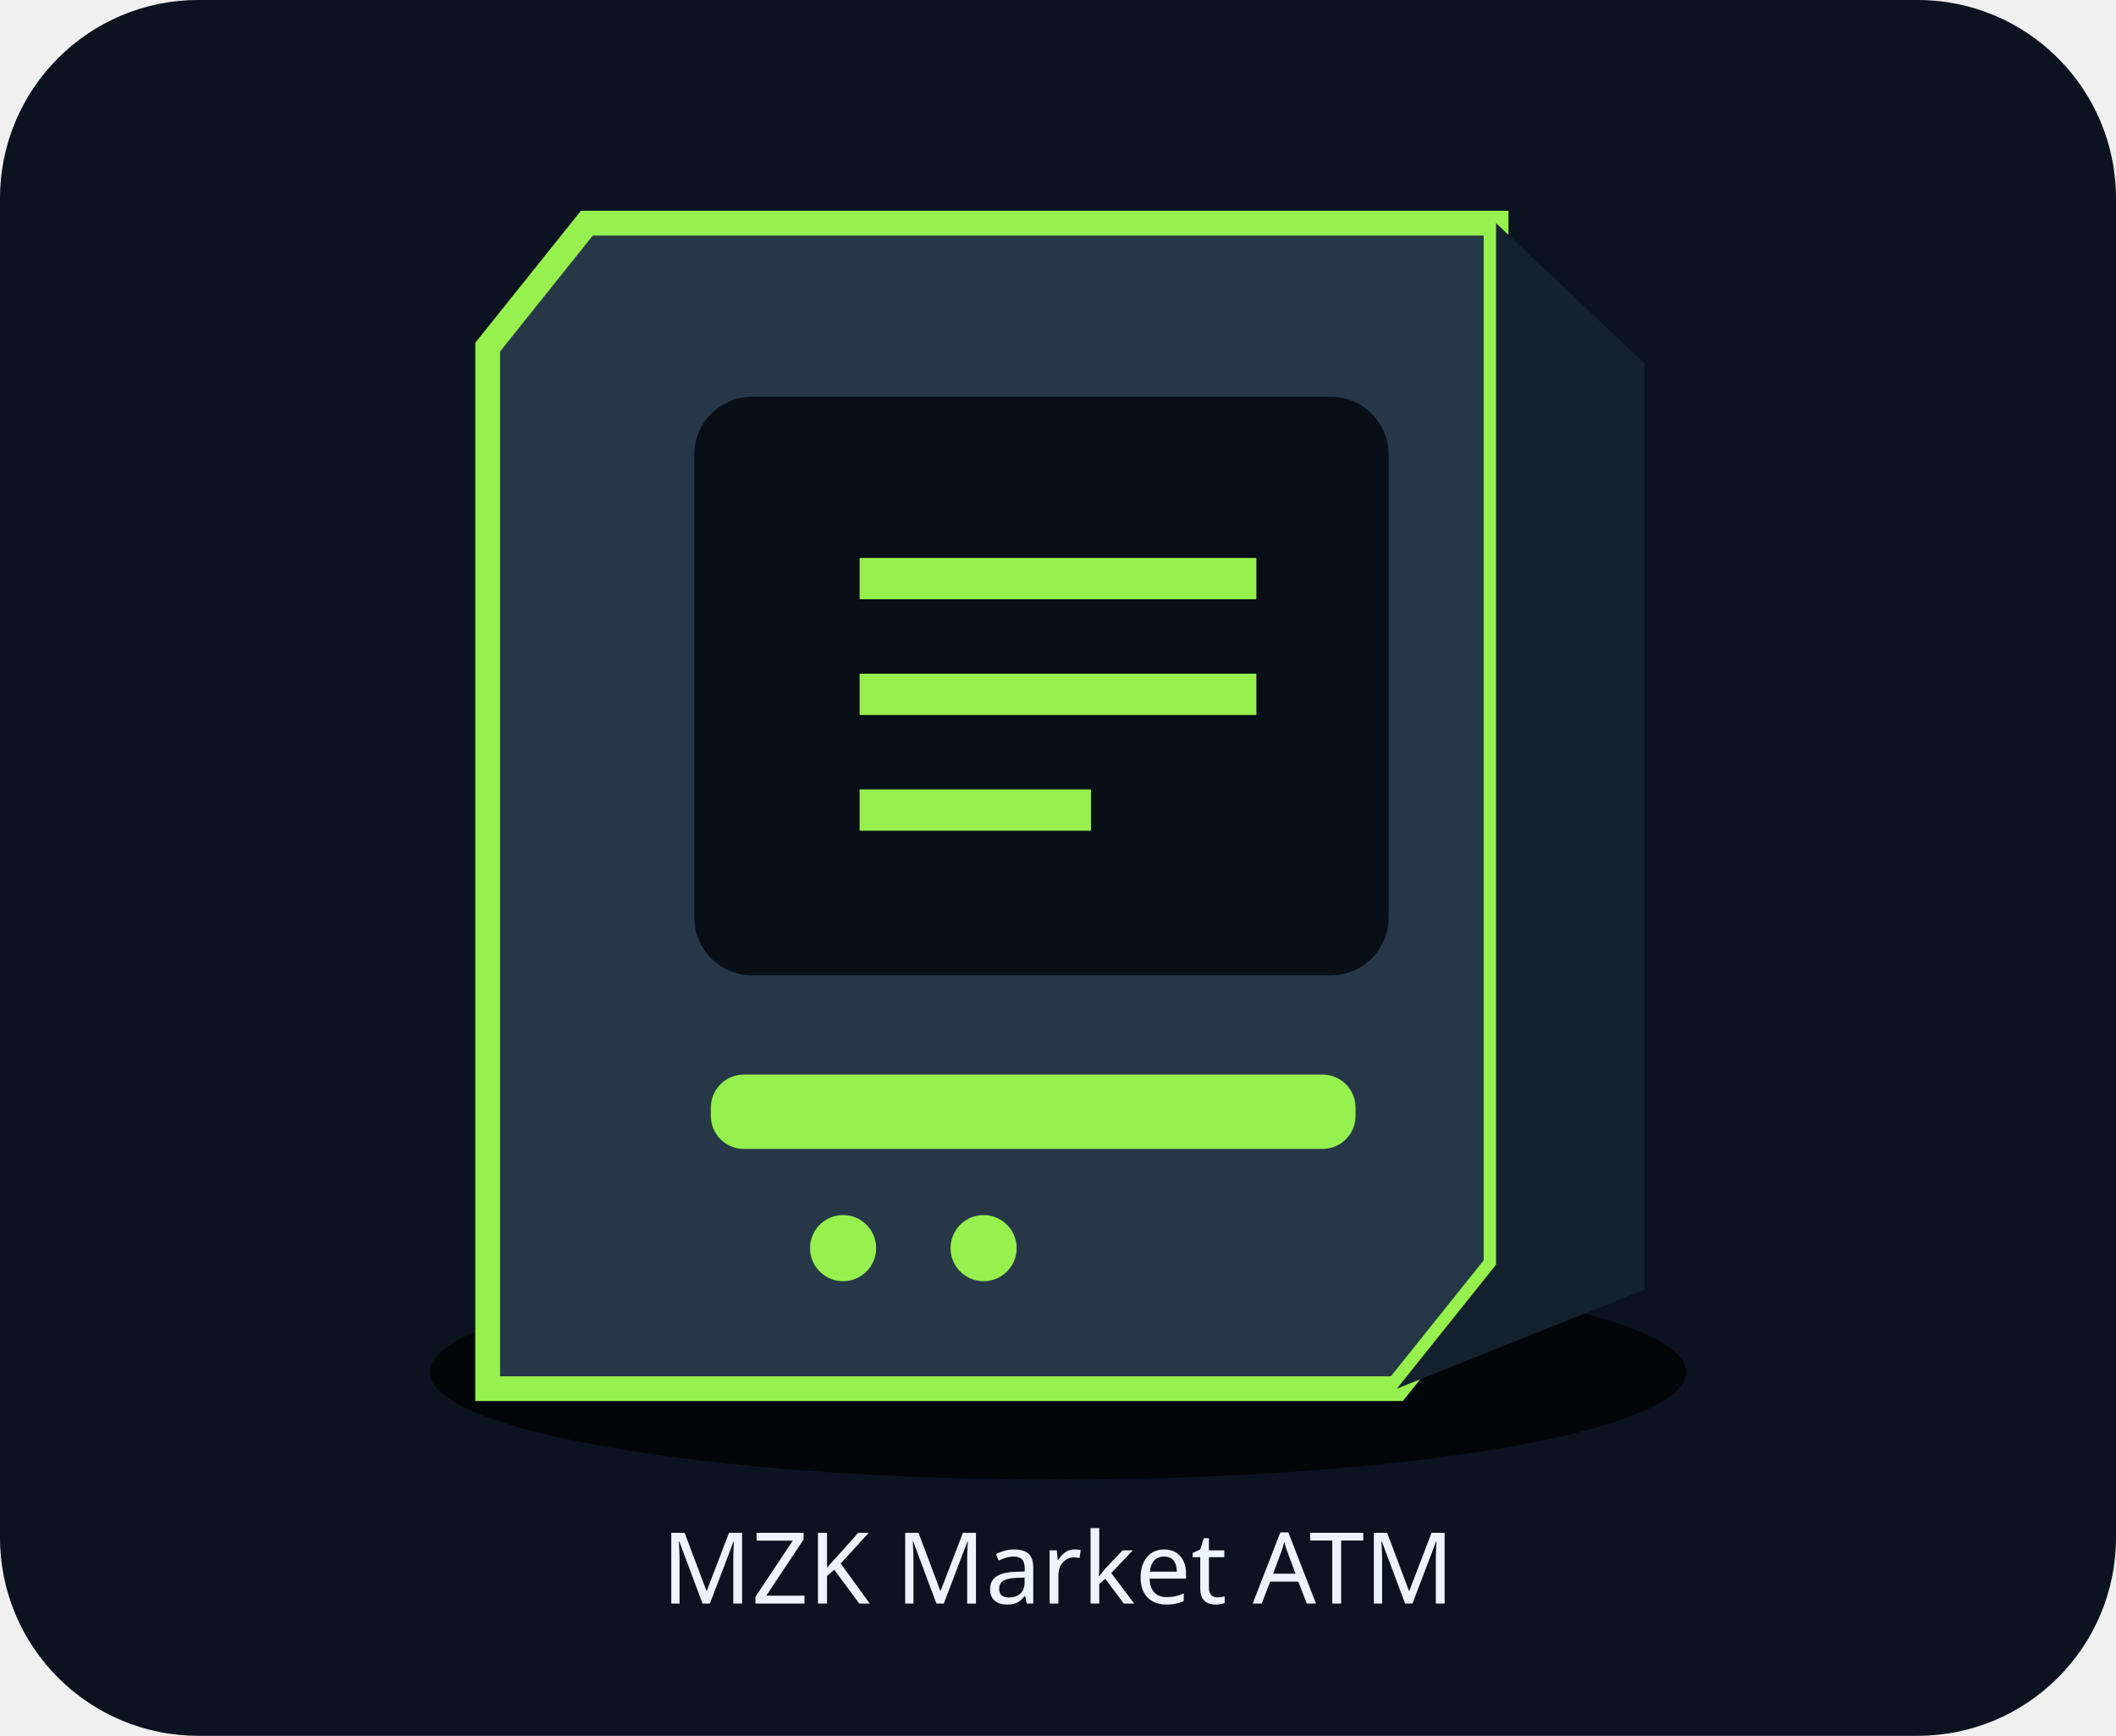
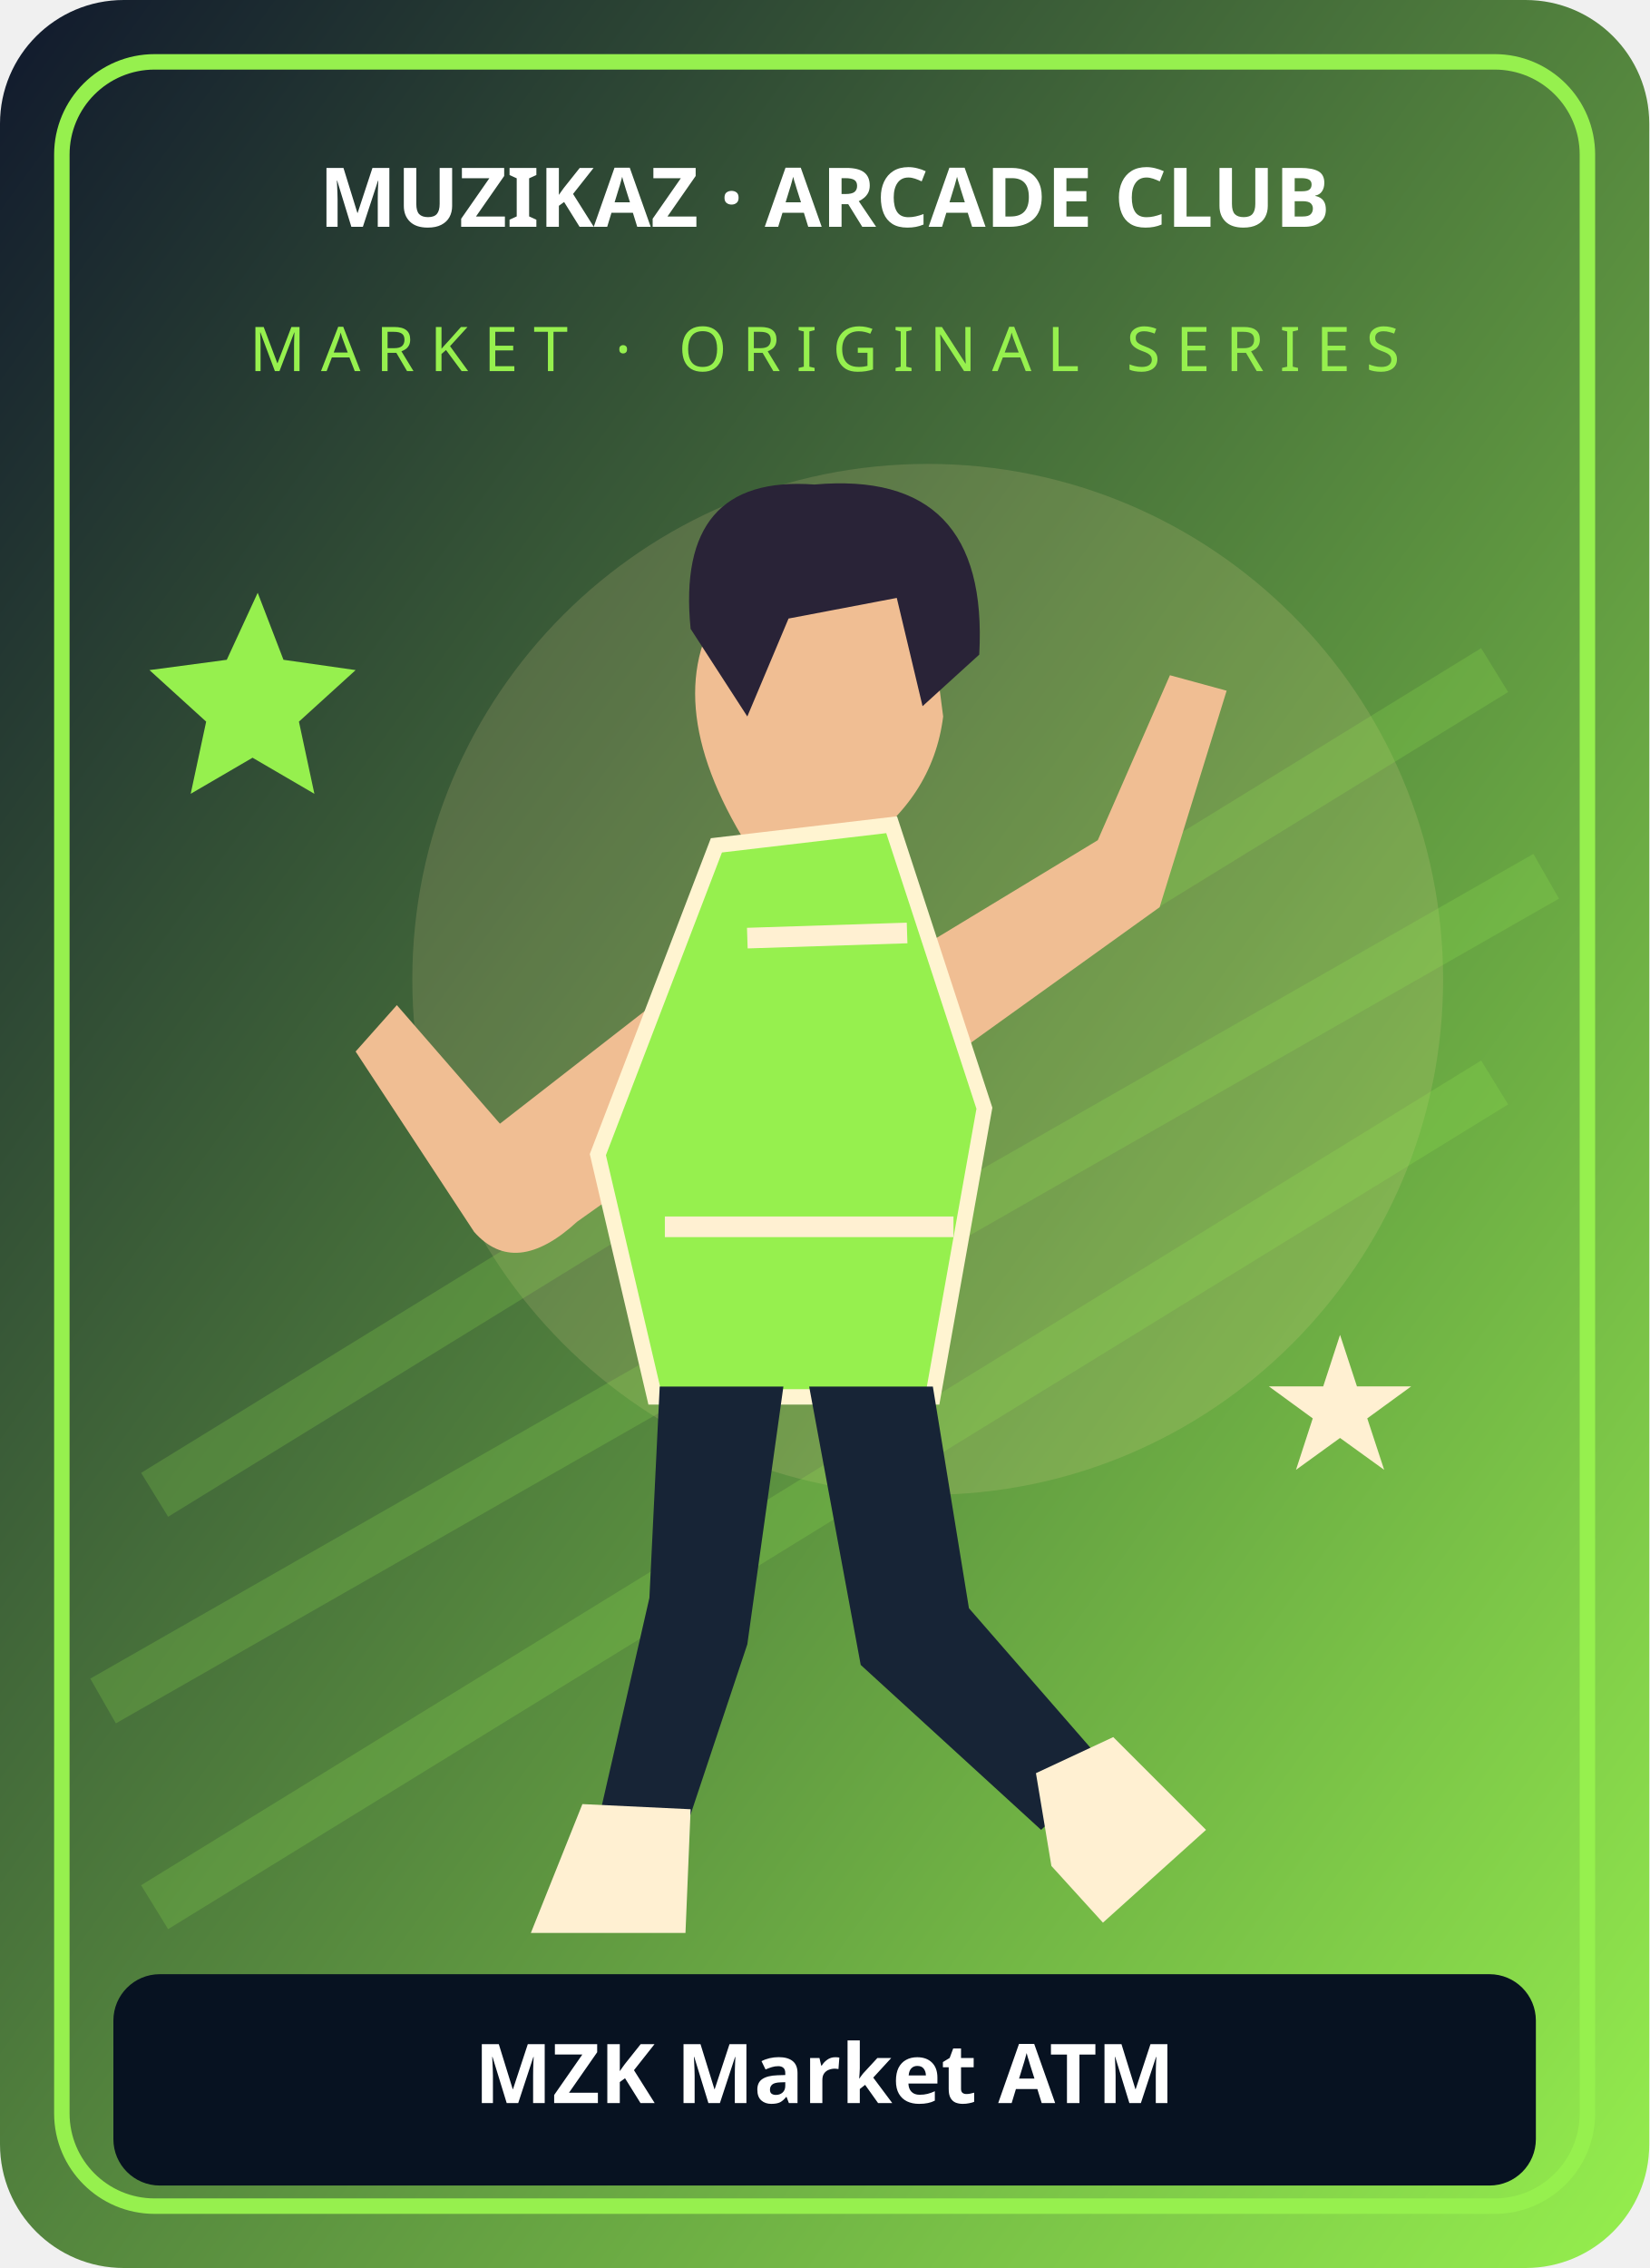
- <svg xmlns="http://www.w3.org/2000/svg" viewBox="0 0 256 210" role="img" aria-labelledby="title desc">
-   <rect width="256" height="210" rx="24" fill="#0b1320" />
-   <ellipse cx="128" cy="166" rx="76" ry="13" fill="#020609" />
-   <path d="M71 27h110v126l-12 15H59V42z" fill="#263847" stroke="#96f04e" stroke-width="3" />
-   <path d="m181 27 18 17v112l-30 12 12-15z" fill="#14212e" />
-   <rect x="84" y="48" width="84" height="70" rx="7" fill="#080f17" />
-   <path d="M104 70h48m-48 14h48m-48 14h28" stroke="#96f04e" stroke-width="5" />
-   <rect x="86" y="130" width="78" height="9" rx="4" fill="#96f04e" />
-   <circle cx="102" cy="151" r="4" fill="#96f04e" />
-   <circle cx="119" cy="151" r="4" fill="#96f04e" />
-   <text x="128" y="194" text-anchor="middle" font-size="12" font-family="sans-serif" fill="#ecf5ff">MZK Market ATM</text>
+ <svg xmlns="http://www.w3.org/2000/svg" viewBox="0 0 320 440" role="img" aria-label="MZK Market ATM retro pin-up poster">
+   <defs>
+     <linearGradient id="bg" x2="1" y2="1">
+       <stop stop-color="#10182d" />
+       <stop offset="1" stop-color="#96f04e" />
+     </linearGradient>
+   </defs>
+   <rect width="320" height="440" rx="24" fill="url(#bg)" />
+   <rect x="12" y="12" width="296" height="416" rx="18" fill="none" stroke="#96f04e" stroke-width="3" />
+   <circle cx="180" cy="190" r="100" fill="#f5d699" opacity=".16" />
+   <path d="M30 290L290 130M20 330L300 170M30 370L290 210" stroke="#96f04e" opacity=".2" stroke-width="10" />
+   <text x="160" y="44" text-anchor="middle" fill="#fff" font-family="sans-serif" font-size="16" font-weight="900">MUZIKAZ · ARCADE CLUB</text>
+   <text x="160" y="72" text-anchor="middle" fill="#96f04e" font-family="sans-serif" font-size="12" letter-spacing="3">MARKET · ORIGINAL SERIES</text>
+   <g fill="#f0be93">
+     <path d="M145 164Q127 135 141 116Q161 92 180 116L183 139Q181 155 166 165Z" />
+     <path d="M133 190L97 218L77 195L69 204L92 239Q100 248 112 237L143 215Z" />
+     <path d="M180 183L213 163L227 131L238 134L225 176L186 204Z" />
+   </g>
+   <path d="M134 122Q131 92 158 94Q192 91 190 127L179 137L174 116L153 120L145 139Z" fill="#292337" />
+   <path d="M139 164L173 160L191 215L181 271L127 271L116 224Z" fill="#96f04e" stroke="#fff4d1" stroke-width="3" />
+   <path d="M128 269L152 269L145 319L132 358L115 358L126 310Z M157 269L181 269L188 312L215 343L202 355L167 323Z" fill="#172436" />
+   <path d="M113 350L134 351L133 375L103 375Z M201 344L216 337L234 355L214 373L204 362Z" fill="#fff0d2" />
+   <path d="M145 182L176 181M129 238L185 238" stroke="#fff0d2" stroke-width="4" />
+   <path d="M50 115L55 128L69 130L58 140L61 154L49 147L37 154L40 140L29 130L44 128Z" fill="#96f04e" />
+   <text x="260" y="285" text-anchor="middle" fill="#fff0d2" font-family="sans-serif" font-size="36">★</text>
+   <rect x="22" y="383" width="276" height="41" rx="9" fill="#071221" />
+   <text x="160" y="408" text-anchor="middle" fill="#fff" font-family="sans-serif" font-size="16" font-weight="800" textLength="250" lengthAdjust="spacingAndGlyphs">MZK Market ATM</text>
</svg>
